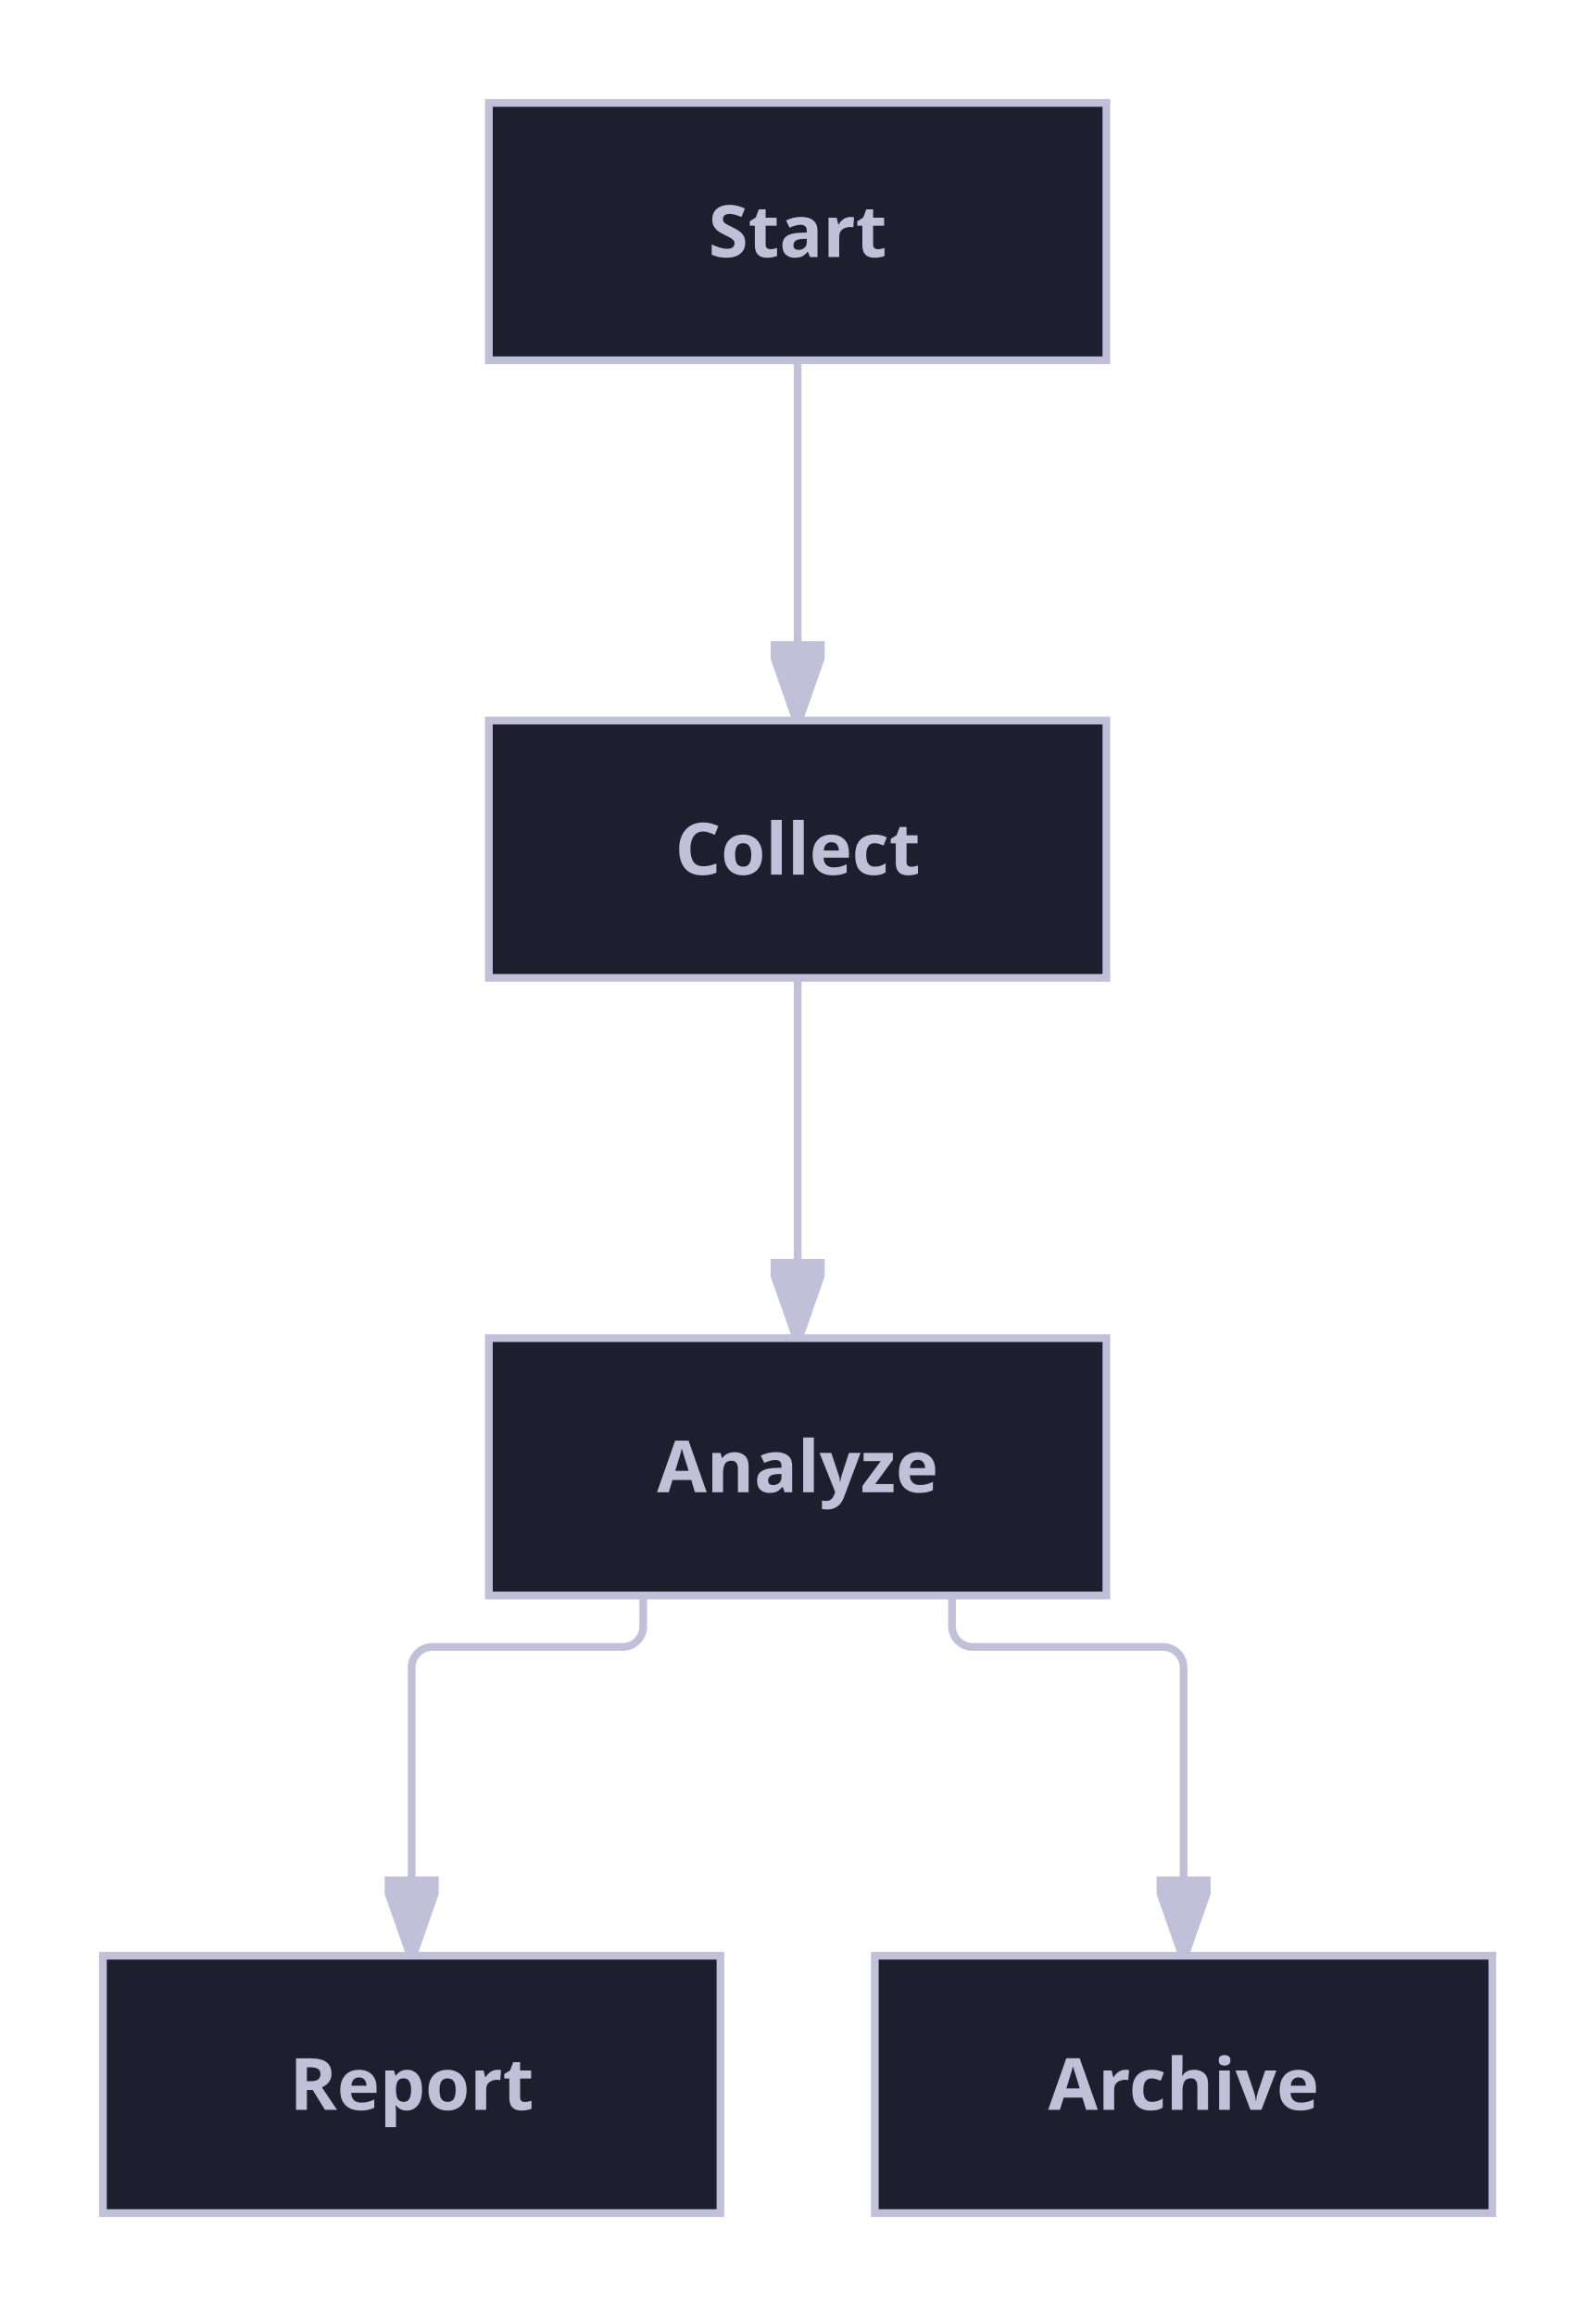
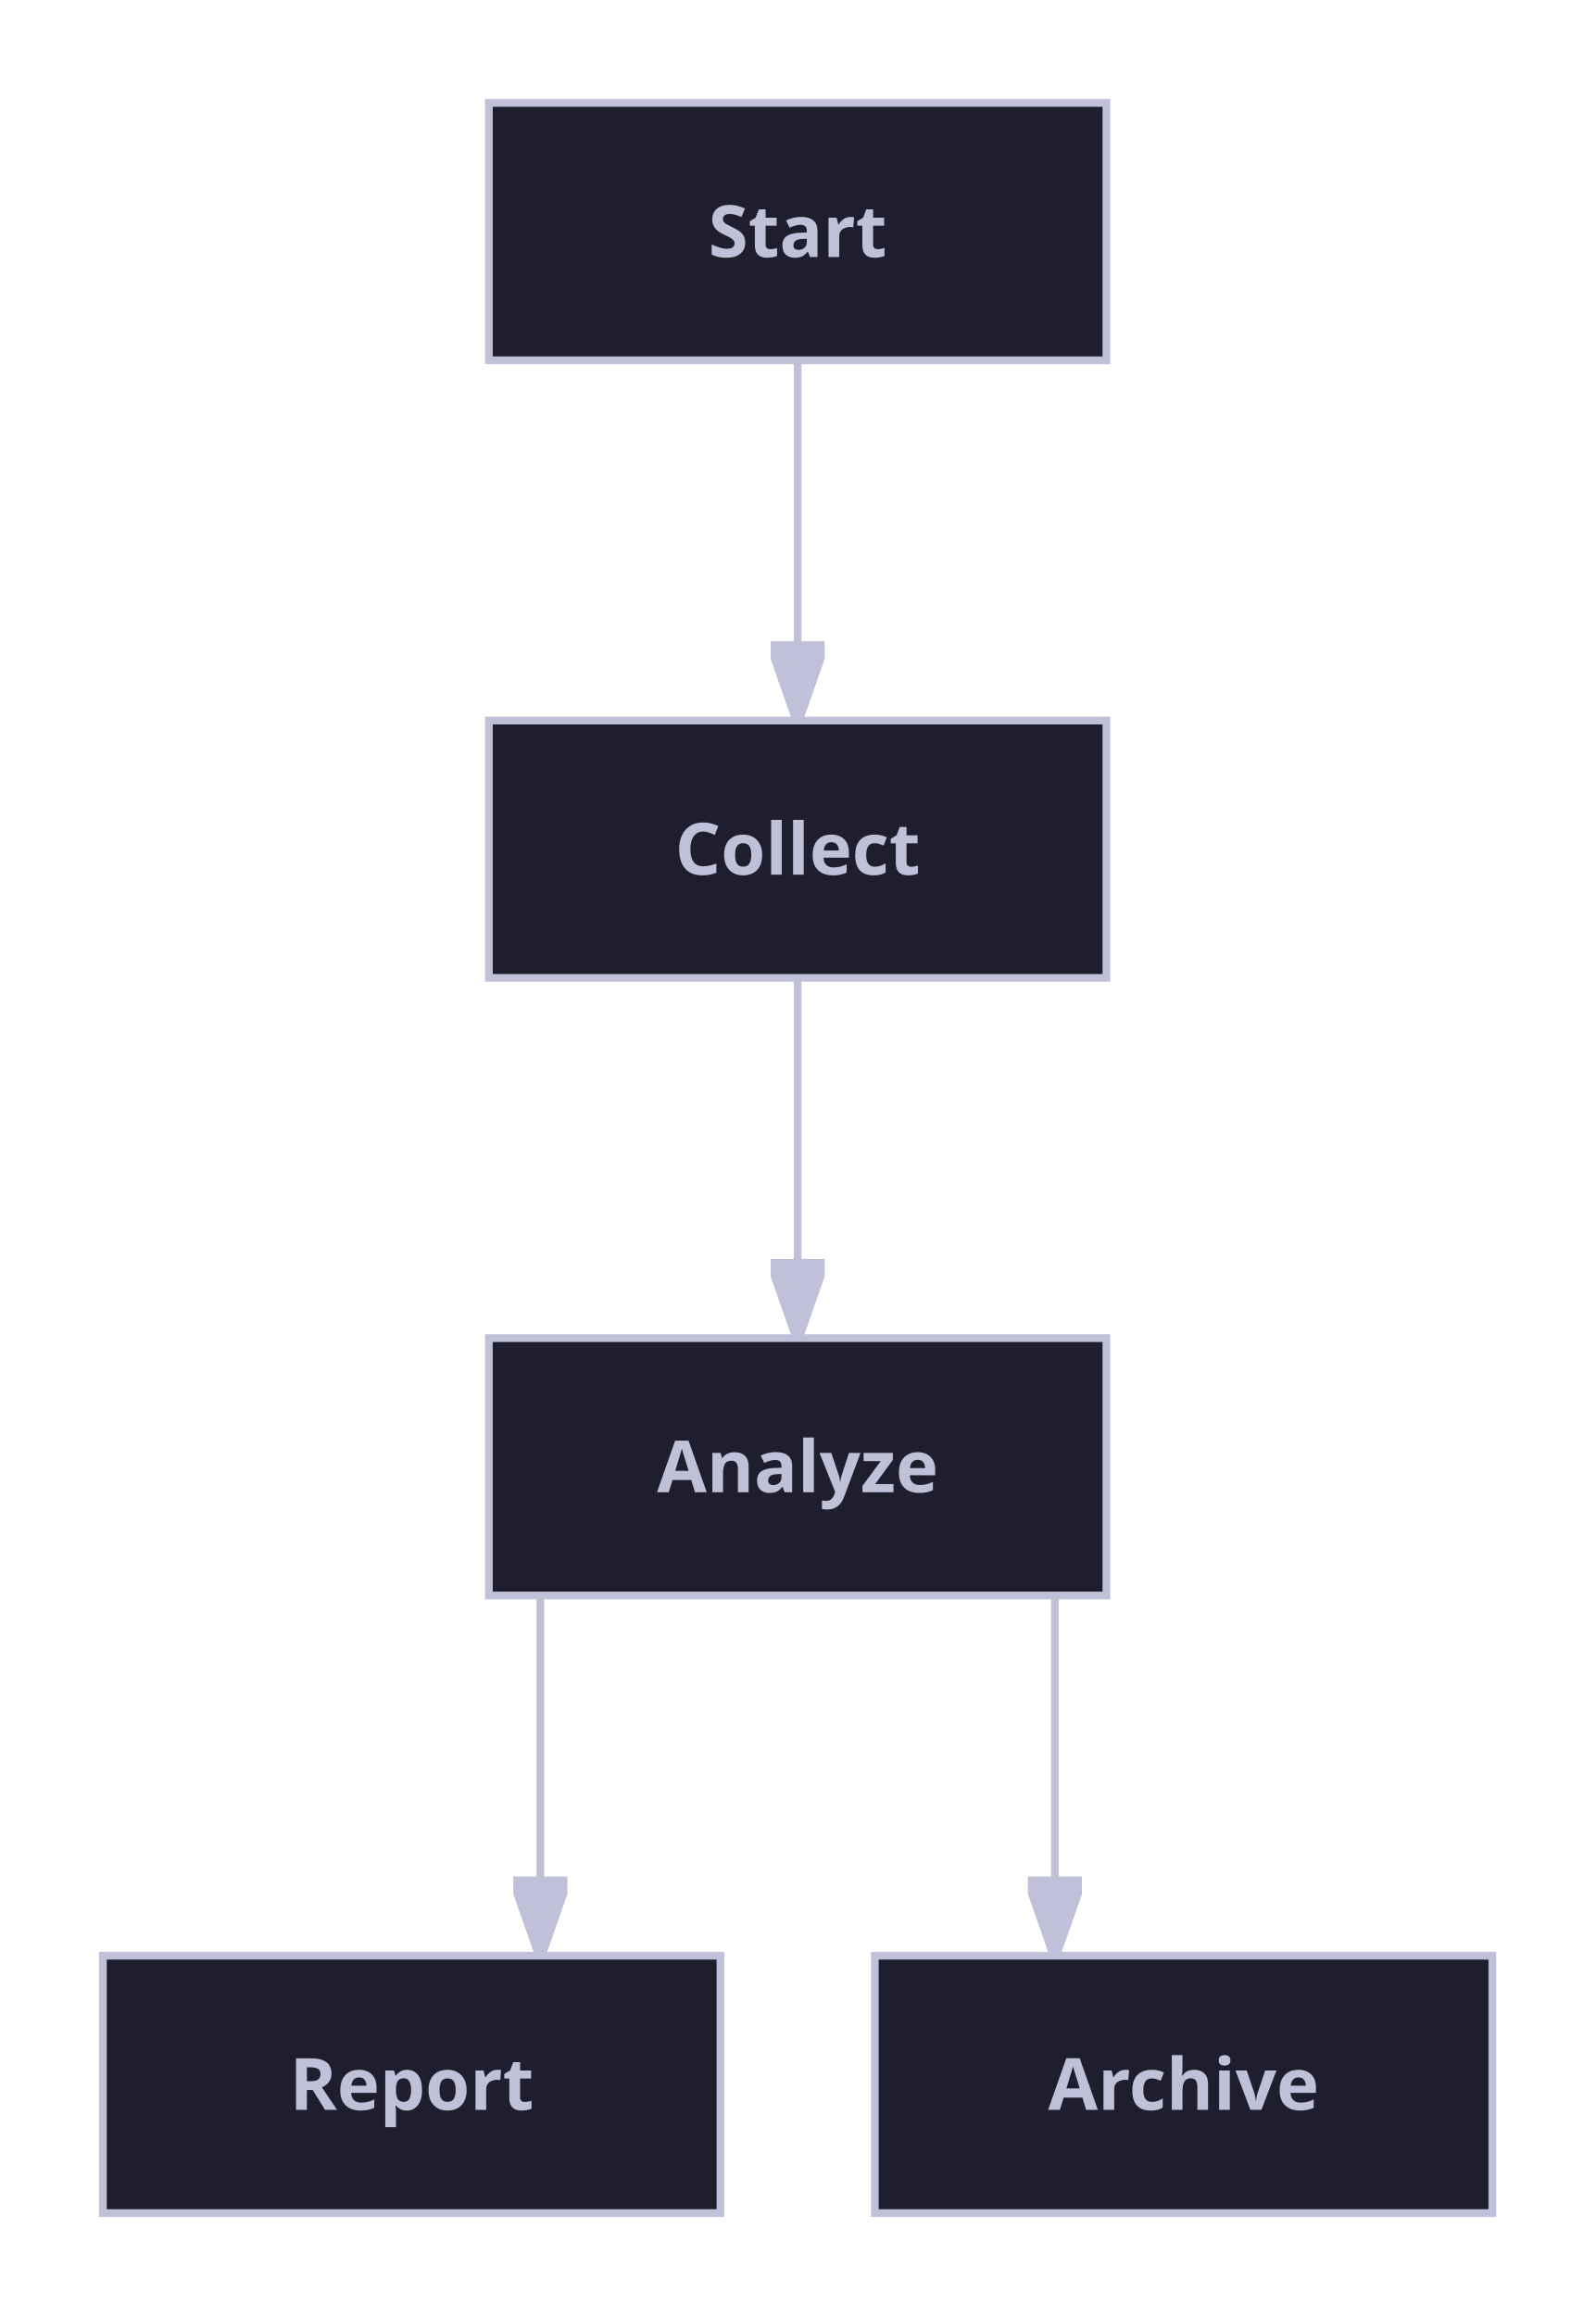
<svg xmlns="http://www.w3.org/2000/svg" width="310.00" height="450.00" viewBox="0 0 310.00 450.00">
  <defs>
    <marker id="line-end-open-chevron" markerWidth="10.248" markerHeight="7" refX="10.248" refY="3.5" orient="auto">
      <polyline points="0 0, 10 3.5, 0 7" fill="none" stroke="#C0C0D8" stroke-width="1.50" stroke-linejoin="bevel" />
    </marker>
    <marker id="line-end-hollow-triangle" markerWidth="10.248" markerHeight="7" refX="10.248" refY="3.5" orient="auto">
      <polygon points="0 0, 10 3.5, 0 7" fill="#1E1E2E" stroke="#C0C0D8" stroke-width="1.50" stroke-linejoin="bevel" />
    </marker>
    <marker id="line-end-filled-arrow" markerWidth="10.248" markerHeight="7" refX="10.248" refY="3.5" orient="auto">
      <polygon points="0 0, 10 3.5, 0 7" fill="#C0C0D8" stroke="#C0C0D8" stroke-width="1.50" stroke-linejoin="bevel" />
    </marker>
    <marker id="line-end-hollow-triangle-crossbar" markerWidth="14.748" markerHeight="7" refX="14.748" refY="3.5" orient="auto">
      <polygon points="4.5 0, 14.5 3.5, 4.5 7" fill="#1E1E2E" stroke="#C0C0D8" stroke-width="1.50" stroke-linejoin="bevel" />
      <line x1="1" y1="0" x2="1" y2="7" stroke="#C0C0D8" stroke-width="1.50" />
    </marker>
    <marker id="line-end-hollow-diamond" markerWidth="14" markerHeight="8" refX="13.416" refY="4" orient="auto">
      <polygon points="1 4, 7 0, 13 4, 7 8" fill="#1E1E2E" stroke="#C0C0D8" stroke-width="1.50" stroke-linejoin="bevel" />
    </marker>
    <marker id="line-end-filled-diamond" markerWidth="14" markerHeight="8" refX="13.416" refY="4" orient="auto">
      <polygon points="1 4, 7 0, 13 4, 7 8" fill="#C0C0D8" stroke="#C0C0D8" stroke-width="1.50" stroke-linejoin="bevel" />
    </marker>
    <marker id="line-end-circle" markerWidth="10" markerHeight="10" refX="9.75" refY="5" orient="auto">
      <circle cx="5" cy="5" r="4" fill="#1E1E2E" stroke="#C0C0D8" stroke-width="1.50" />
    </marker>
    <marker id="line-end-bar" markerWidth="4" markerHeight="12" refX="2.75" refY="6" orient="auto">
      <line x1="2" y1="0" x2="2" y2="12" stroke="#C0C0D8" stroke-width="1.50" />
    </marker>
    <filter id="label-bg" x="-0.05" y="-0.05" width="1.1" height="1.1">
      <feFlood flood-color="#1E1E2E" />
      <feComposite in="SourceGraphic" operator="over" />
    </filter>
  </defs>
  <rect x="95.00" y="20.00" width="120.00" height="50.00" fill="#1E1E2E" stroke="#C0C0D8" stroke-width="1.50" />
  <text x="155.00" y="45.00" font-family="Noto Sans, sans-serif" font-size="14.00" font-weight="bold" fill="#C0C0D8" text-anchor="middle" dominant-baseline="middle">Start</text>
  <rect x="95.00" y="140.00" width="120.00" height="50.00" fill="#1E1E2E" stroke="#C0C0D8" stroke-width="1.50" />
  <text x="155.00" y="165.00" font-family="Noto Sans, sans-serif" font-size="14.00" font-weight="bold" fill="#C0C0D8" text-anchor="middle" dominant-baseline="middle">Collect</text>
  <rect x="95.00" y="260.00" width="120.00" height="50.00" fill="#1E1E2E" stroke="#C0C0D8" stroke-width="1.50" />
  <text x="155.00" y="285.00" font-family="Noto Sans, sans-serif" font-size="14.00" font-weight="bold" fill="#C0C0D8" text-anchor="middle" dominant-baseline="middle">Analyze</text>
  <rect x="20.00" y="380.00" width="120.00" height="50.00" fill="#1E1E2E" stroke="#C0C0D8" stroke-width="1.50" />
  <text x="80.00" y="405.00" font-family="Noto Sans, sans-serif" font-size="14.00" font-weight="bold" fill="#C0C0D8" text-anchor="middle" dominant-baseline="middle">Report</text>
  <rect x="170.00" y="380.00" width="120.00" height="50.00" fill="#1E1E2E" stroke="#C0C0D8" stroke-width="1.50" />
  <text x="230.00" y="405.00" font-family="Noto Sans, sans-serif" font-size="14.00" font-weight="bold" fill="#C0C0D8" text-anchor="middle" dominant-baseline="middle">Archive</text>
  <path d="M 155.00 70.00 L 155.00 140.00" fill="none" stroke="#C0C0D8" stroke-width="1.50" marker-end="url(#line-end-filled-arrow)" />
  <path d="M 155.00 190.00 L 155.00 260.00" fill="none" stroke="#C0C0D8" stroke-width="1.50" marker-end="url(#line-end-filled-arrow)" />
-   <path d="M 125.00 310.00 L 125.00 316.00 A 4.00 4.00 0 0 1 121.00 320.00 L 84.00 320.00 A 4.00 4.00 0 0 0 80.00 324.00 L 80.00 380.00" fill="none" stroke="#C0C0D8" stroke-width="1.50" marker-end="url(#line-end-filled-arrow)" />
-   <path d="M 185.00 310.00 L 185.00 316.00 A 4.00 4.00 0 0 0 189.00 320.00 L 226.00 320.00 A 4.00 4.00 0 0 1 230.00 324.00 L 230.00 380.00" fill="none" stroke="#C0C0D8" stroke-width="1.50" marker-end="url(#line-end-filled-arrow)" />
+   <path d="M 105.00 310.00 L 105.00 380.00" fill="none" stroke="#C0C0D8" stroke-width="1.50" marker-end="url(#line-end-filled-arrow)" />
+   <path d="M 205.00 310.00 L 205.00 380.00" fill="none" stroke="#C0C0D8" stroke-width="1.50" marker-end="url(#line-end-filled-arrow)" />
</svg>
